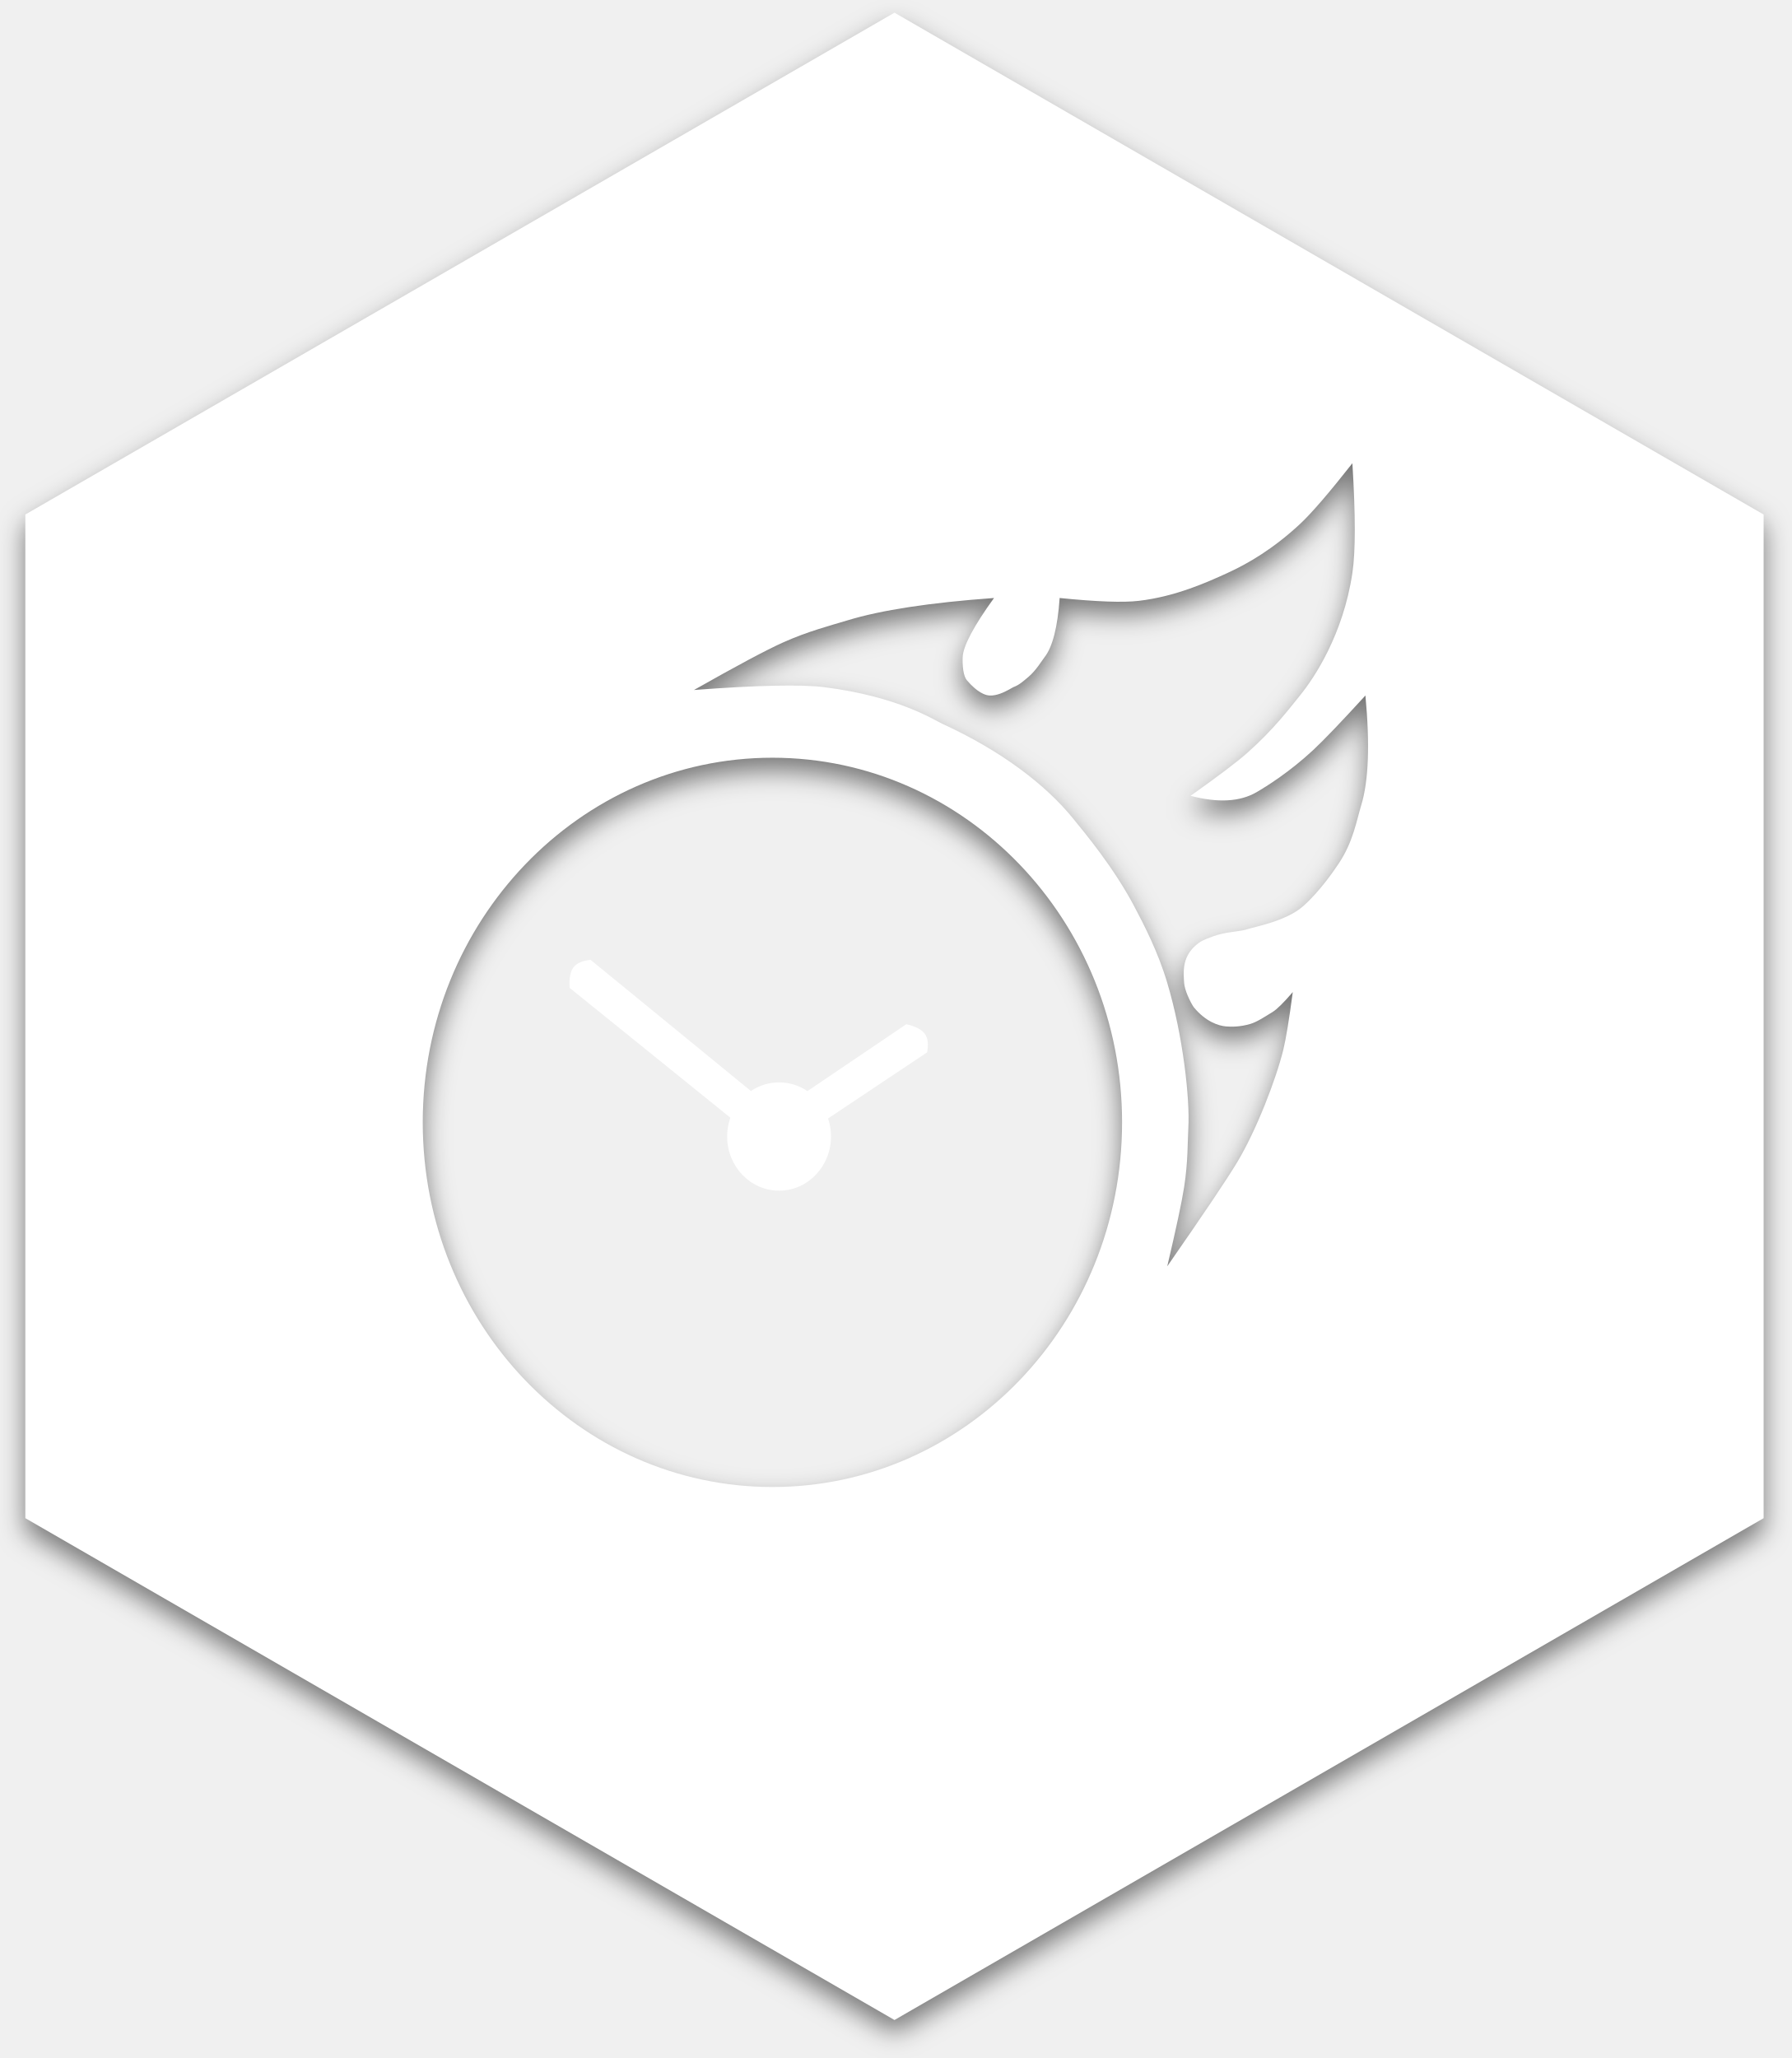
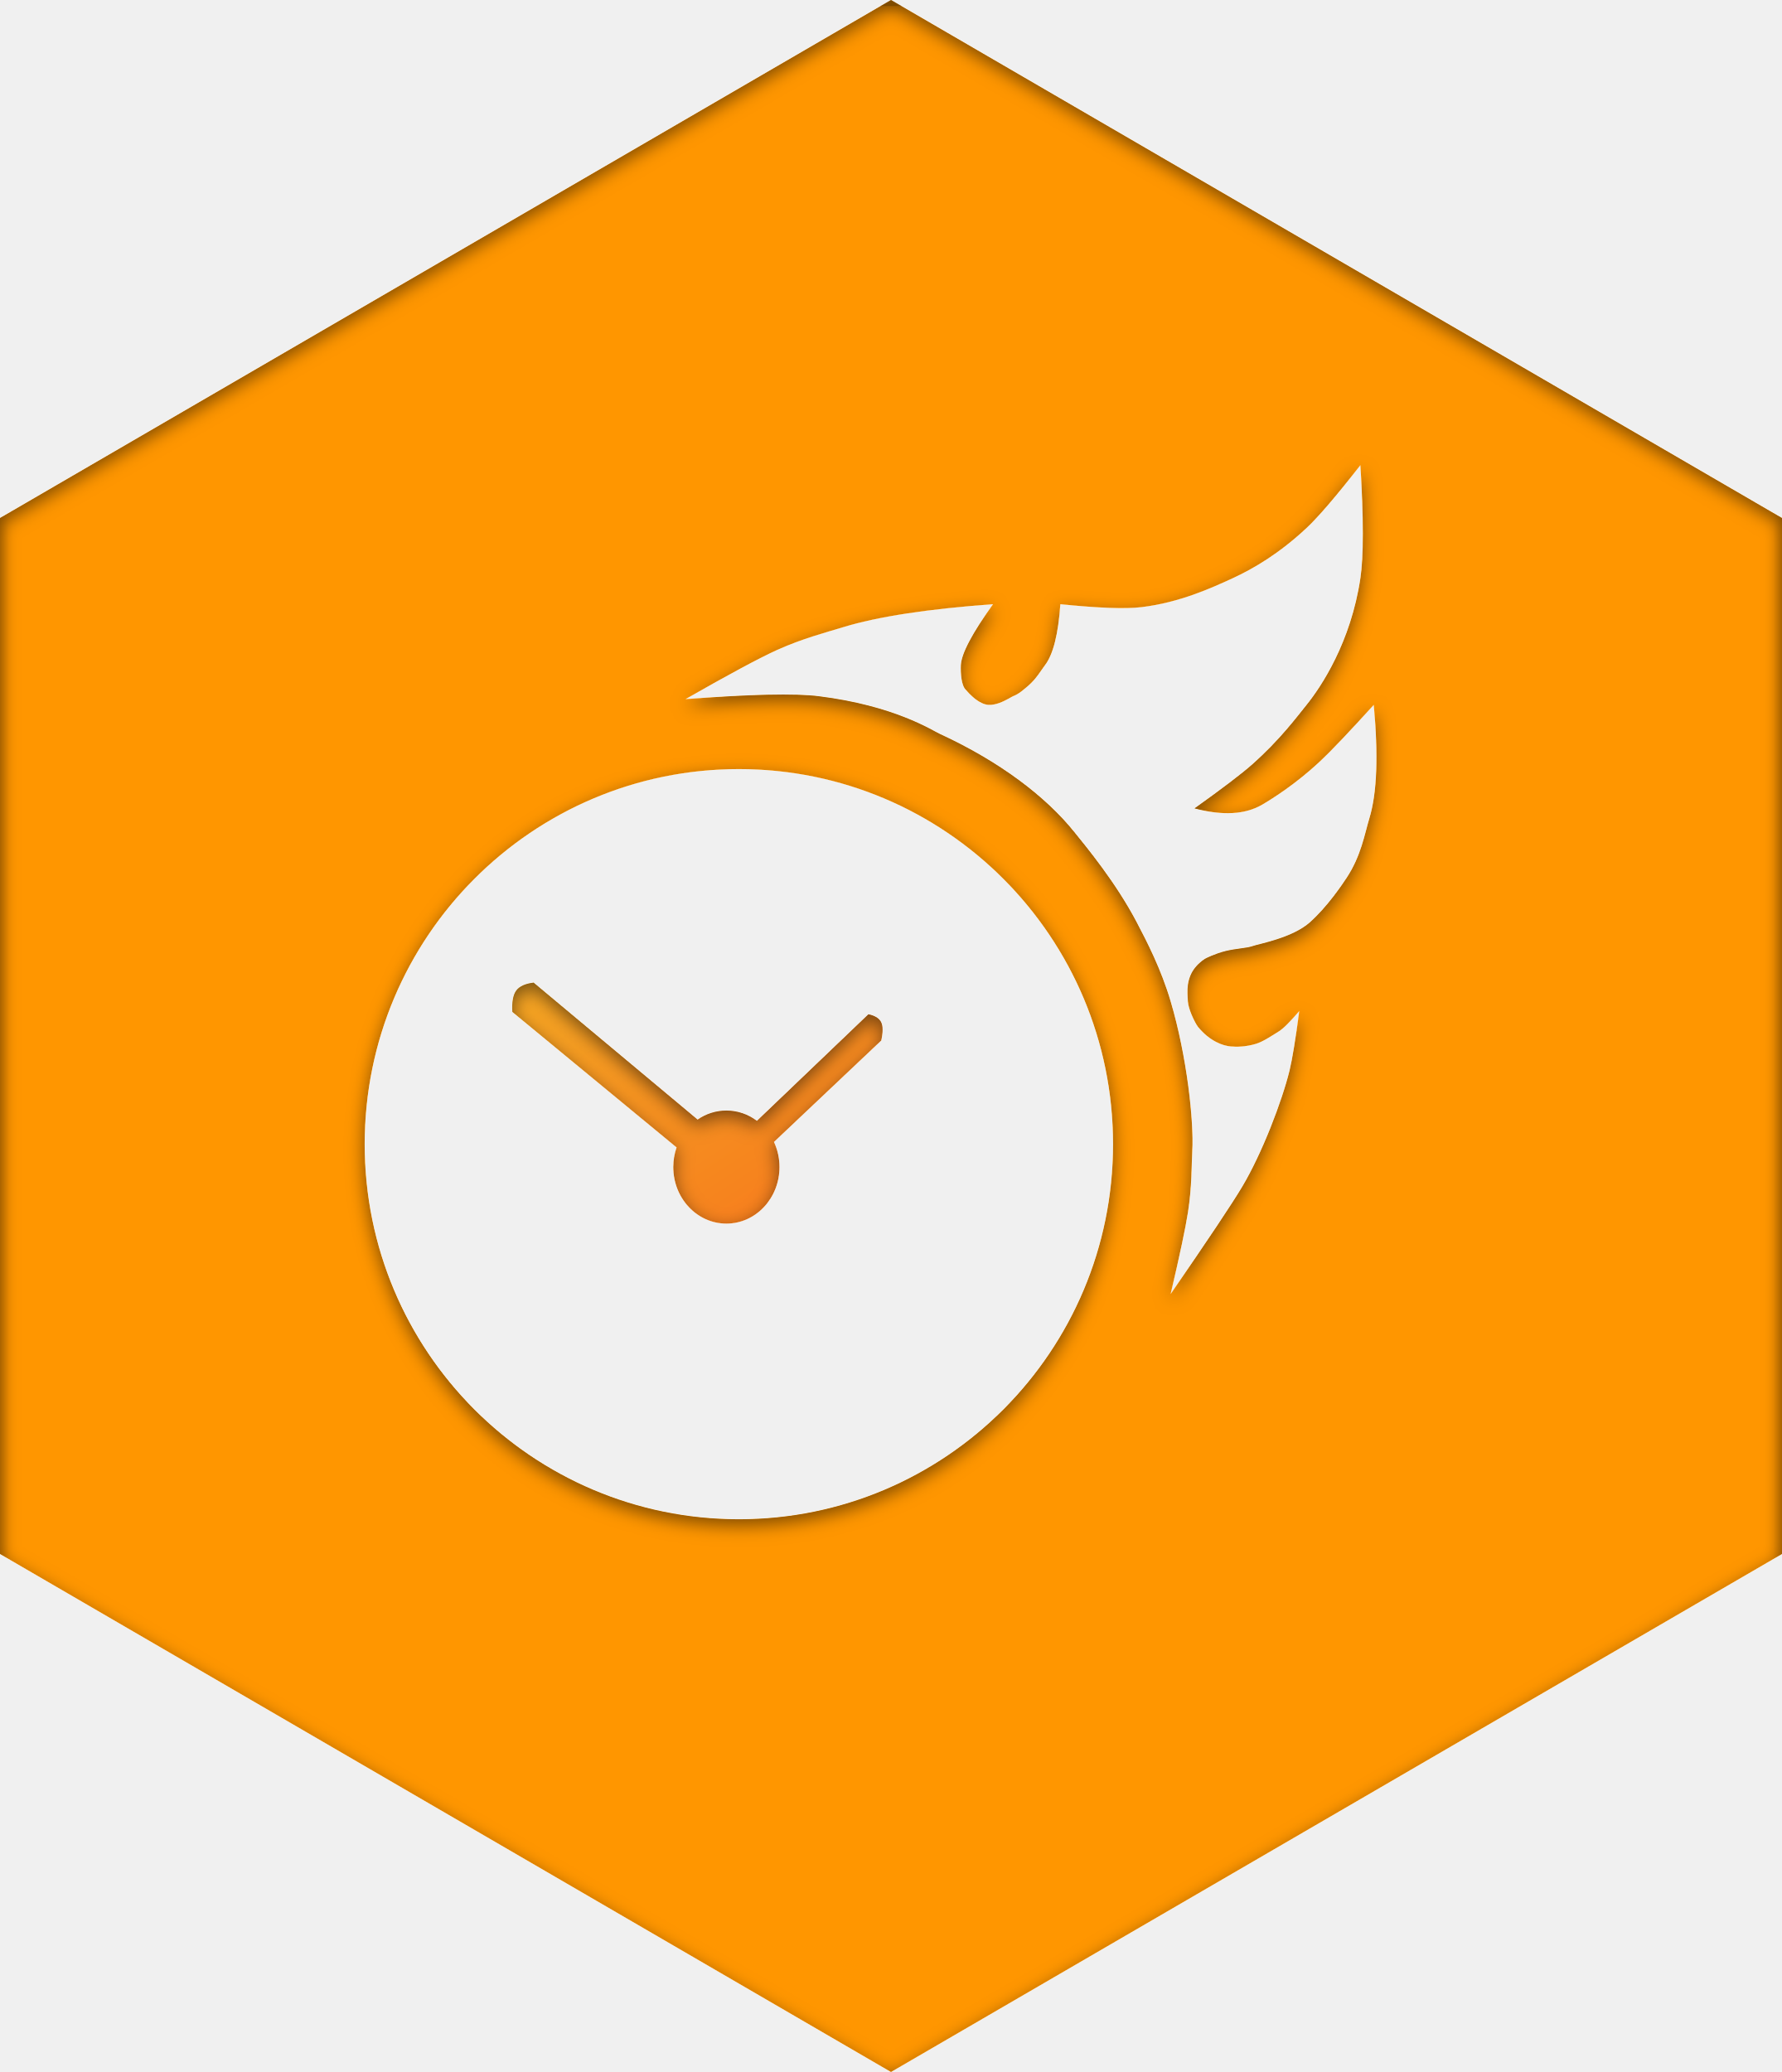
- <svg xmlns="http://www.w3.org/2000/svg" xmlns:xlink="http://www.w3.org/1999/xlink" width="283px" height="325px" viewBox="0 0 283 325" version="1.1">
+ <svg xmlns="http://www.w3.org/2000/svg" xmlns:xlink="http://www.w3.org/1999/xlink" width="301px" height="350px" viewBox="0 0 301 350" version="1.1">
  <defs>
-     <path d="M137.265,0 L274.53,79.25 L274.53,237.75 L137.265,317 L6.75015599e-14,237.75 L-2.13162821e-14,79.25 L137.265,0 Z M105.6,106.963 C115.639,106.213 122.481,106.064 126.126,106.514 C137.8,107.957 143.563,111.723 144.786,112.284 C154.189,116.589 161.165,121.957 165.469,127.255 C167.361,129.585 171.89,134.994 175.127,141.123 C176.685,144.074 178.869,148.268 180.343,153.207 C182.863,161.657 183.933,171.599 183.674,176.097 C183.55,178.265 183.639,181.433 183.008,185.48 C182.645,187.806 181.757,191.972 180.343,197.978 C186.105,189.688 189.784,184.214 191.381,181.555 C194.447,176.452 197.525,168.439 198.672,163.775 C199.089,162.082 199.587,159.047 200.168,154.672 C198.727,156.347 197.663,157.396 196.975,157.817 C195.67,158.617 194.51,159.39 193.477,159.697 C191.81,160.192 190.446,160.162 189.629,160.096 C188.418,159.999 186.391,159.319 184.557,157.091 C184.386,156.884 183.927,156.086 183.552,155.18 C183.278,154.518 183.049,153.798 183.008,153.207 C182.958,152.483 182.89,151.489 183.008,150.664 C183.098,150.038 183.274,149.437 183.574,148.868 C183.984,148.09 184.622,147.37 185.583,146.721 C185.747,146.61 187.199,145.896 188.829,145.496 C190.376,145.116 192.087,145.055 192.921,144.761 C193.977,144.388 199.091,143.503 201.786,141.123 C204.521,138.706 206.831,135.261 207.466,134.305 C209.711,130.923 210.234,127.599 210.98,125.157 C212.144,121.344 212.364,115.57 211.64,107.834 C207.803,112.03 205.051,114.903 203.384,116.455 C199.667,119.915 196.016,122.193 194.448,123.103 C191.826,124.624 188.351,124.815 184.025,123.676 C188.355,120.606 191.32,118.363 192.921,116.949 C197.179,113.186 199.683,109.827 201.303,107.834 C203.56,105.055 208.119,98.252 209.583,88.475 C210.085,85.125 210.085,79.353 209.583,71.156 C205.867,75.879 203.107,79.079 201.303,80.757 C197.097,84.668 193.148,86.981 189.877,88.475 C186.592,89.976 181.686,92.194 175.858,92.886 C173.386,93.179 169.217,93.029 163.352,92.435 C163.029,97.033 162.238,100.144 160.98,101.767 C160.508,102.377 159.604,103.904 158.433,104.885 C157.633,105.556 156.996,106.156 156.053,106.514 C155.862,106.587 155.001,107.166 153.982,107.535 C153.427,107.736 152.825,107.874 152.259,107.834 C151.615,107.788 150.979,107.462 150.43,107.068 C149.552,106.439 148.897,105.638 148.794,105.535 C148.436,105.175 148.238,104.537 148.133,103.863 C148.011,103.085 148.013,102.261 148.036,101.767 C148.114,100.01 149.764,96.899 152.986,92.435 C142.894,93.163 135.178,94.34 129.84,95.968 C127.179,96.779 123.624,97.685 119.689,99.449 C117.049,100.632 112.353,103.137 105.6,106.963 Z M117.987,232.826 C148.485,232.826 173.208,207.045 173.208,175.243 C173.208,143.441 148.485,117.66 117.987,117.66 C87.489,117.66 62.765,143.441 62.765,175.243 C62.765,207.045 87.489,232.826 117.987,232.826 Z" id="path-1" />
-     <filter x="-2.5%" y="-1.6%" width="105.1%" height="104.4%" filterUnits="objectBoundingBox" id="filter-2">
-       <feOffset dx="0" dy="2" in="SourceAlpha" result="shadowOffsetOuter1" />
-       <feGaussianBlur stdDeviation="2" in="shadowOffsetOuter1" result="shadowBlurOuter1" />
-       <feColorMatrix values="0 0 0 0 0   0 0 0 0 0   0 0 0 0 0  0 0 0 0.5 0" type="matrix" in="shadowBlurOuter1" />
+     <linearGradient x1="0%" y1="0%" x2="100%" y2="100%" id="linearGradient-1">
+       <stop stop-color="#F5A623" offset="0%" />
+       <stop stop-color="#F7771C" offset="100%" />
+     </linearGradient>
+     <path d="M44.244,27.554 C44.84,28.832 45.175,30.272 45.175,31.795 C45.175,37.067 41.162,41.341 36.211,41.341 C31.259,41.341 27.246,37.067 27.246,31.795 C27.246,30.628 27.442,29.51 27.802,28.477 L0.052,5.588 C-0.048,3.92 0.168,2.72 0.7,1.989 C1.232,1.257 2.218,0.806 3.655,0.636 L31.349,23.773 C32.749,22.809 34.418,22.249 36.211,22.249 C38.132,22.249 39.911,22.892 41.37,23.988 L60.2,5.984 C61.315,6.22 62.032,6.665 62.352,7.32 C62.672,7.975 62.678,9.007 62.368,10.416 L44.244,27.554 Z" id="path-2" />
+     <filter x="-3.2%" y="-4.9%" width="106.4%" height="109.8%" filterUnits="objectBoundingBox" id="filter-3">
+       <feGaussianBlur stdDeviation="1.5" in="SourceAlpha" result="shadowBlurInner1" />
+       <feOffset dx="0" dy="1" in="shadowBlurInner1" result="shadowOffsetInner1" />
+       <feComposite in="shadowOffsetInner1" in2="SourceAlpha" operator="arithmetic" k2="-1" k3="1" result="shadowInnerInner1" />
+       <feColorMatrix values="0 0 0 0 0   0 0 0 0 0   0 0 0 0 0  0 0 0 0.5 0" type="matrix" in="shadowInnerInner1" />
+     </filter>
+     <path d="M150.5,0 L301,87.5 L301,262.5 L150.5,350 L4.61852778e-14,262.5 L-4.97379915e-14,87.5 L150.5,0 Z M115.782,118.098 C126.789,117.27 134.291,117.105 138.287,117.602 C151.087,119.195 157.405,123.354 158.746,123.972 C169.056,128.726 176.705,134.652 181.423,140.503 C183.498,143.075 188.464,149.047 192.012,155.814 C193.721,159.072 196.116,163.703 197.731,169.156 C200.495,178.486 201.668,189.462 201.384,194.429 C201.247,196.823 201.346,200.32 200.653,204.789 C200.256,207.357 199.282,211.956 197.731,218.588 C204.049,209.435 208.083,203.391 209.834,200.455 C213.195,194.821 216.57,185.974 217.828,180.825 C218.285,178.954 218.831,175.604 219.467,170.773 C217.888,172.623 216.721,173.781 215.967,174.246 C214.537,175.13 213.265,175.982 212.132,176.321 C210.304,176.869 208.809,176.835 207.913,176.762 C206.585,176.655 204.362,175.905 202.352,173.445 C202.164,173.215 201.662,172.335 201.25,171.334 C200.95,170.603 200.698,169.808 200.653,169.156 C200.599,168.356 200.524,167.259 200.653,166.348 C200.752,165.657 200.946,164.994 201.274,164.365 C201.723,163.506 202.424,162.711 203.477,161.995 C203.656,161.872 205.249,161.084 207.035,160.643 C208.732,160.223 210.607,160.155 211.522,159.83 C212.68,159.419 218.288,158.442 221.242,155.814 C224.241,153.145 226.773,149.342 227.469,148.286 C229.931,144.552 230.504,140.882 231.322,138.186 C232.599,133.976 232.84,127.6 232.046,119.059 C227.839,123.692 224.822,126.865 222.994,128.578 C218.918,132.399 214.915,134.914 213.197,135.918 C210.321,137.597 206.512,137.808 201.768,136.551 C206.516,133.161 209.767,130.685 211.522,129.123 C216.191,124.968 218.936,121.26 220.712,119.059 C223.187,115.992 228.185,108.48 229.791,97.685 C230.342,93.987 230.342,87.613 229.791,78.564 C225.717,83.778 222.69,87.311 220.712,89.164 C216.101,93.482 211.772,96.035 208.185,97.685 C204.583,99.342 199.204,101.791 192.814,102.555 C190.104,102.879 185.533,102.713 179.102,102.057 C178.748,107.134 177.881,110.569 176.501,112.361 C175.984,113.034 174.993,114.72 173.709,115.804 C172.832,116.544 172.134,117.207 171.1,117.602 C170.89,117.683 169.946,118.322 168.829,118.729 C168.22,118.951 167.56,119.104 166.939,119.059 C166.234,119.009 165.536,118.649 164.934,118.214 C163.972,117.52 163.254,116.635 163.141,116.521 C162.748,116.124 162.531,115.419 162.416,114.675 C162.282,113.817 162.285,112.907 162.309,112.361 C162.395,110.421 164.204,106.986 167.737,102.057 C156.672,102.861 148.212,104.161 142.359,105.958 C139.441,106.854 135.543,107.855 131.229,109.802 C128.335,111.108 123.186,113.874 115.782,118.098 Z M124.803,256.633 C159.713,256.633 188.013,228.265 188.013,193.271 C188.013,158.277 159.713,129.909 124.803,129.909 C89.893,129.909 61.593,158.277 61.593,193.271 C61.593,228.265 89.893,256.633 124.803,256.633 Z" id="path-4" />
+     <filter x="-0.7%" y="-0.6%" width="101.3%" height="101.1%" filterUnits="objectBoundingBox" id="filter-5">
+       <feGaussianBlur stdDeviation="1.5" in="SourceAlpha" result="shadowBlurInner1" />
+       <feOffset dx="0" dy="1" in="shadowBlurInner1" result="shadowOffsetInner1" />
+       <feComposite in="shadowOffsetInner1" in2="SourceAlpha" operator="arithmetic" k2="-1" k3="1" result="shadowInnerInner1" />
+       <feColorMatrix values="0 0 0 0 0   0 0 0 0 0   0 0 0 0 0  0 0 0 0.5 0" type="matrix" in="shadowInnerInner1" />
    </filter>
  </defs>
-   <g id="Website" stroke="none" stroke-width="1" fill="none" fill-rule="evenodd">
-     <g id="Home" transform="translate(-140, -2027)">
-       <g id="INFORMATION" transform="translate(3, 2029)">
-         <g id="Quicker_Icon" transform="translate(135, 0)">
-           <g id="Group-2" transform="translate(6, 0)">
-             <g id="Watch_Hands" transform="translate(85, 149)" fill="#FFFFFF">
-               <ellipse id="Oval-2" cx="34.038" cy="28.48" rx="8.2" ry="8.551" />
-               <path d="M26.609,25.721 L0.962,5.005 C0.871,3.511 1.068,2.437 1.555,1.781 C2.042,1.126 2.943,0.722 4.258,0.569 L29.841,21.5 L26.609,25.721 Z" id="Path-2" />
-               <path d="M53.356,34.734 L27.709,14.018 C27.617,12.524 27.814,11.449 28.301,10.794 C28.788,10.138 29.689,9.735 31.004,9.582 L56.587,30.513 L53.356,34.734 Z" id="Path-2-Copy" transform="translate(42.13682, 22.15777) rotate(107) translate(-42.13682, -22.15777) " />
-             </g>
-             <g id="Polygone_Quicker">
-               <use fill="black" fill-opacity="1" filter="url(#filter-2)" xlink:href="#path-1" />
-               <use fill="#FFFFFF" fill-rule="evenodd" xlink:href="#path-1" />
-             </g>
+   <g id="Page-1" stroke="none" stroke-width="1" fill="none" fill-rule="evenodd">
+     <g id="Desktop-HD-Copy-2" transform="translate(-808, -1605)">
+       <g id="Quicker_Icon" transform="translate(808, 1605)">
+         <g id="Watch_Hands" transform="translate(86.484, 165.3448)">
+           <g id="Combined-Shape">
+             <use fill="url(#linearGradient-1)" fill-rule="evenodd" xlink:href="#path-2" />
+             <use fill="black" fill-opacity="1" filter="url(#filter-3)" xlink:href="#path-2" />
          </g>
+         </g>
+         <g id="Polygone_Quicker">
+           <use fill="#FF9600" fill-rule="evenodd" xlink:href="#path-4" />
+           <use fill="black" fill-opacity="1" filter="url(#filter-5)" xlink:href="#path-4" />
        </g>
      </g>
    </g>
  </g>
</svg>
